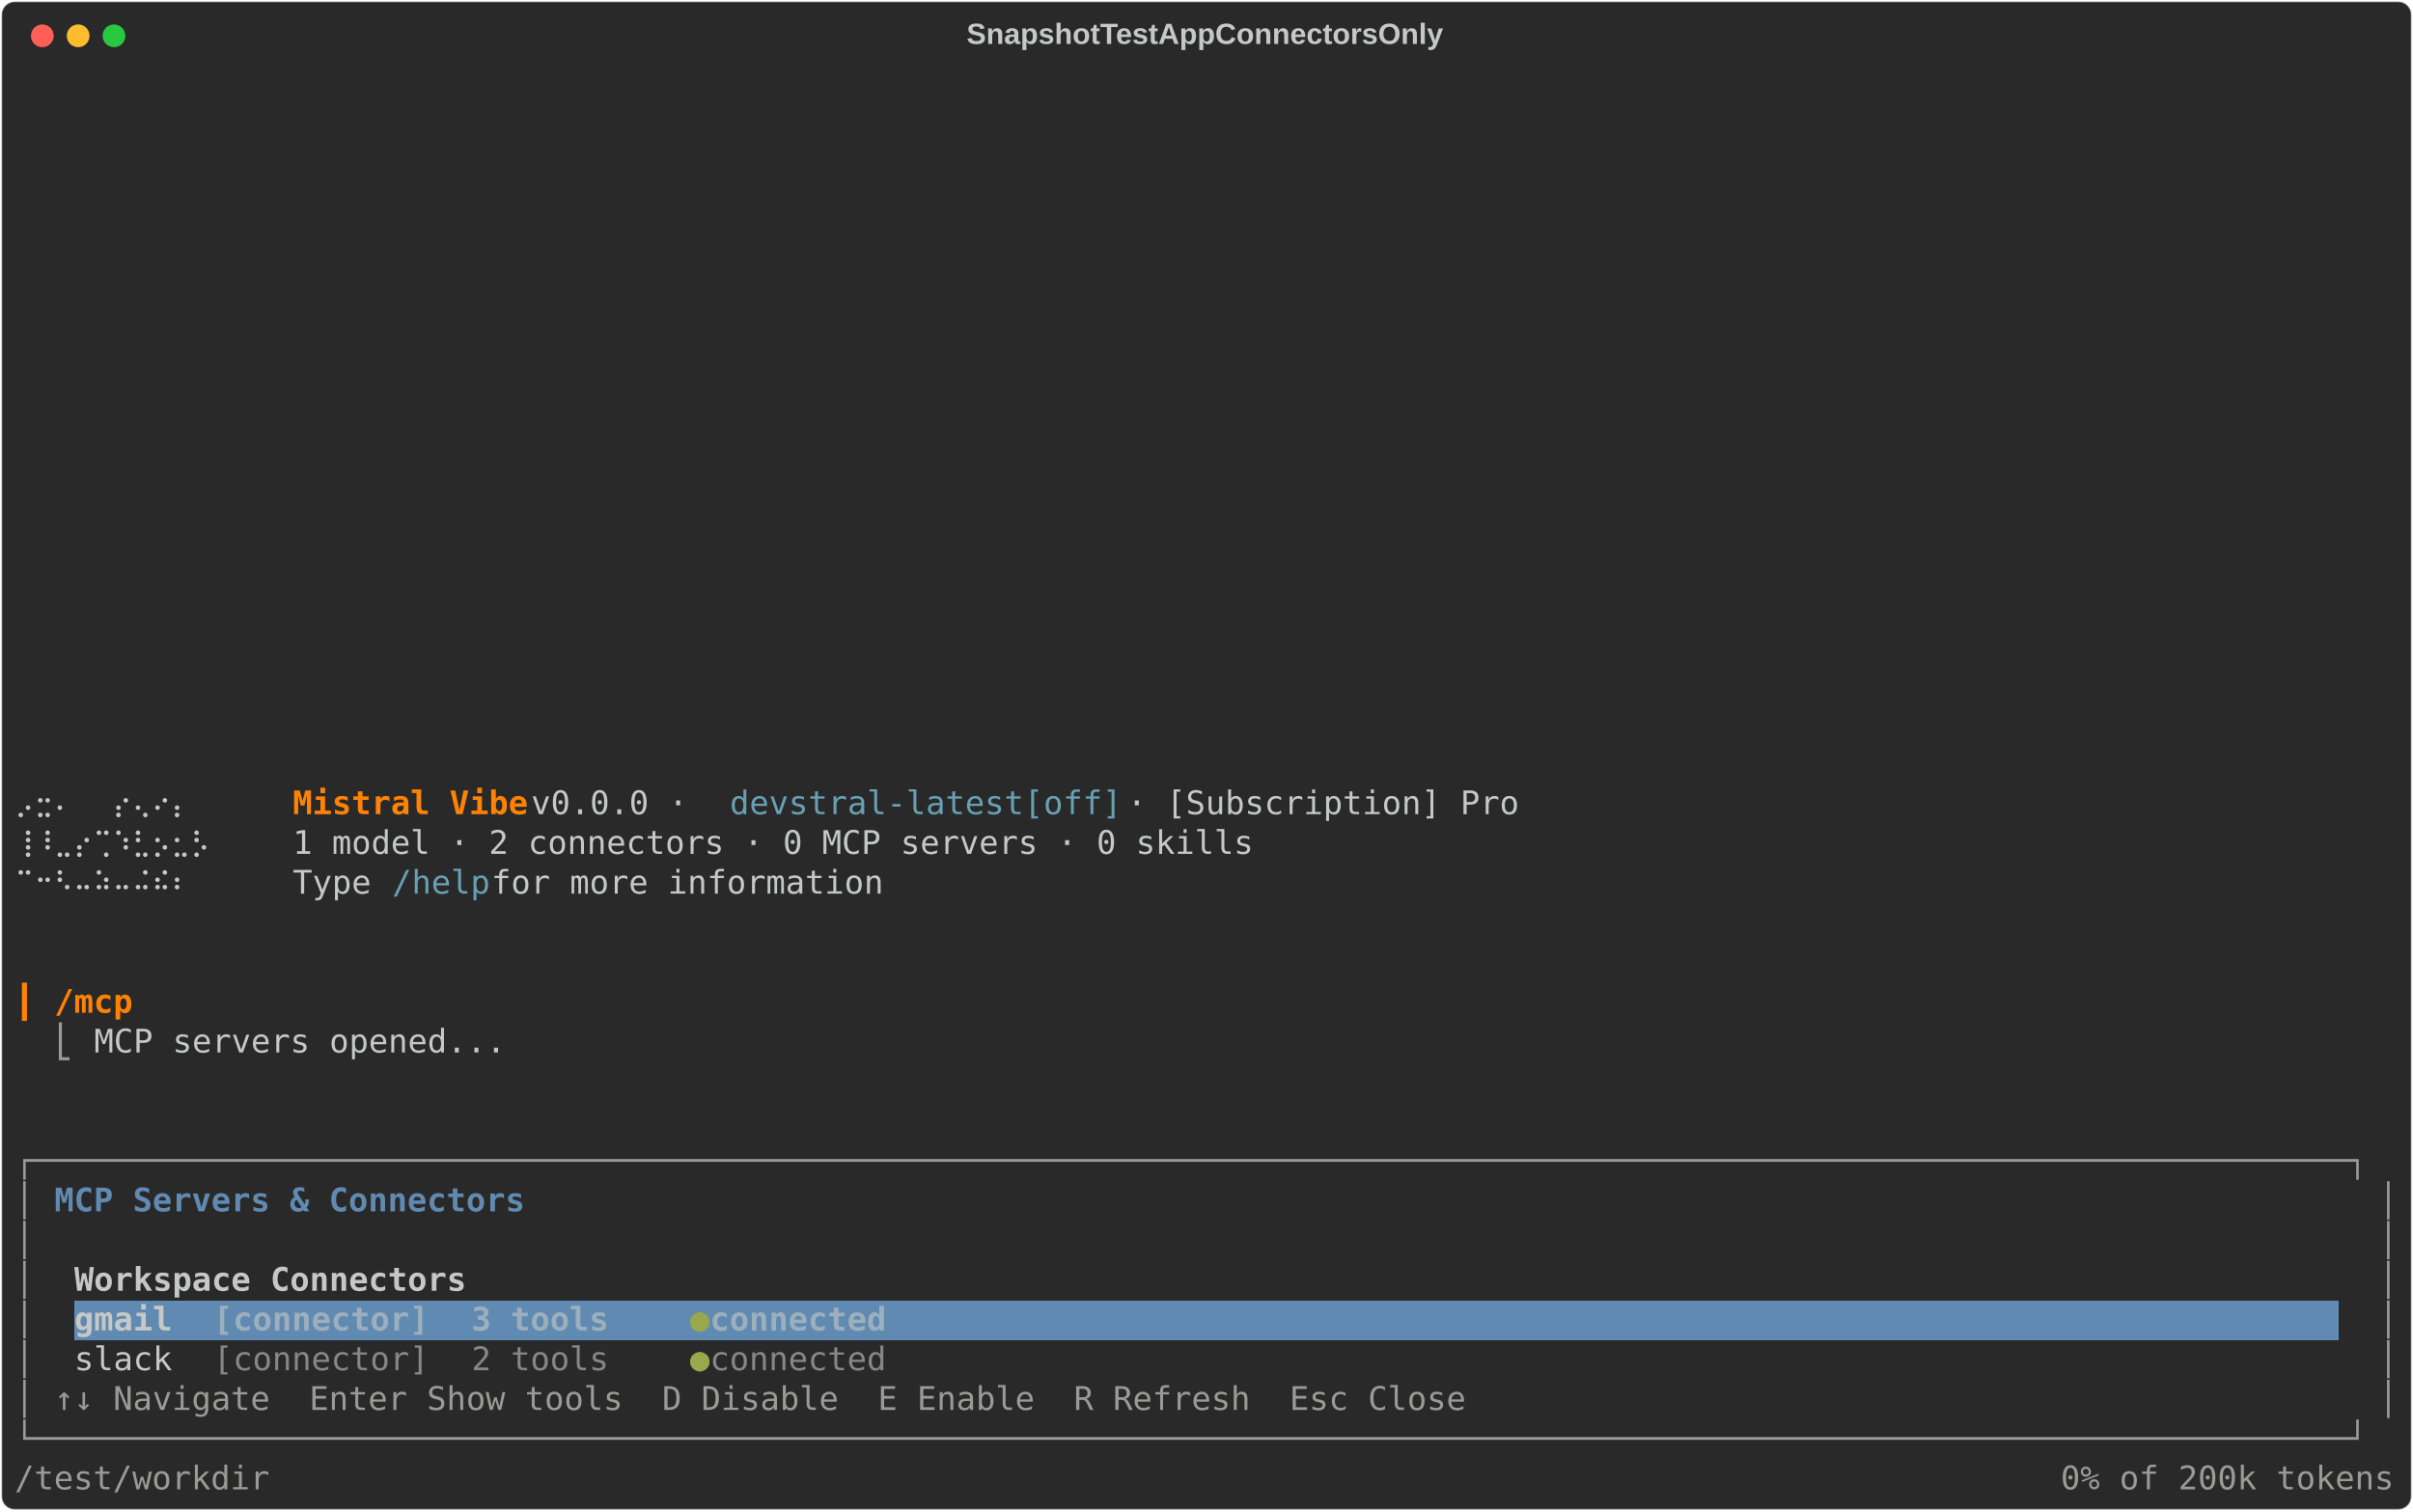
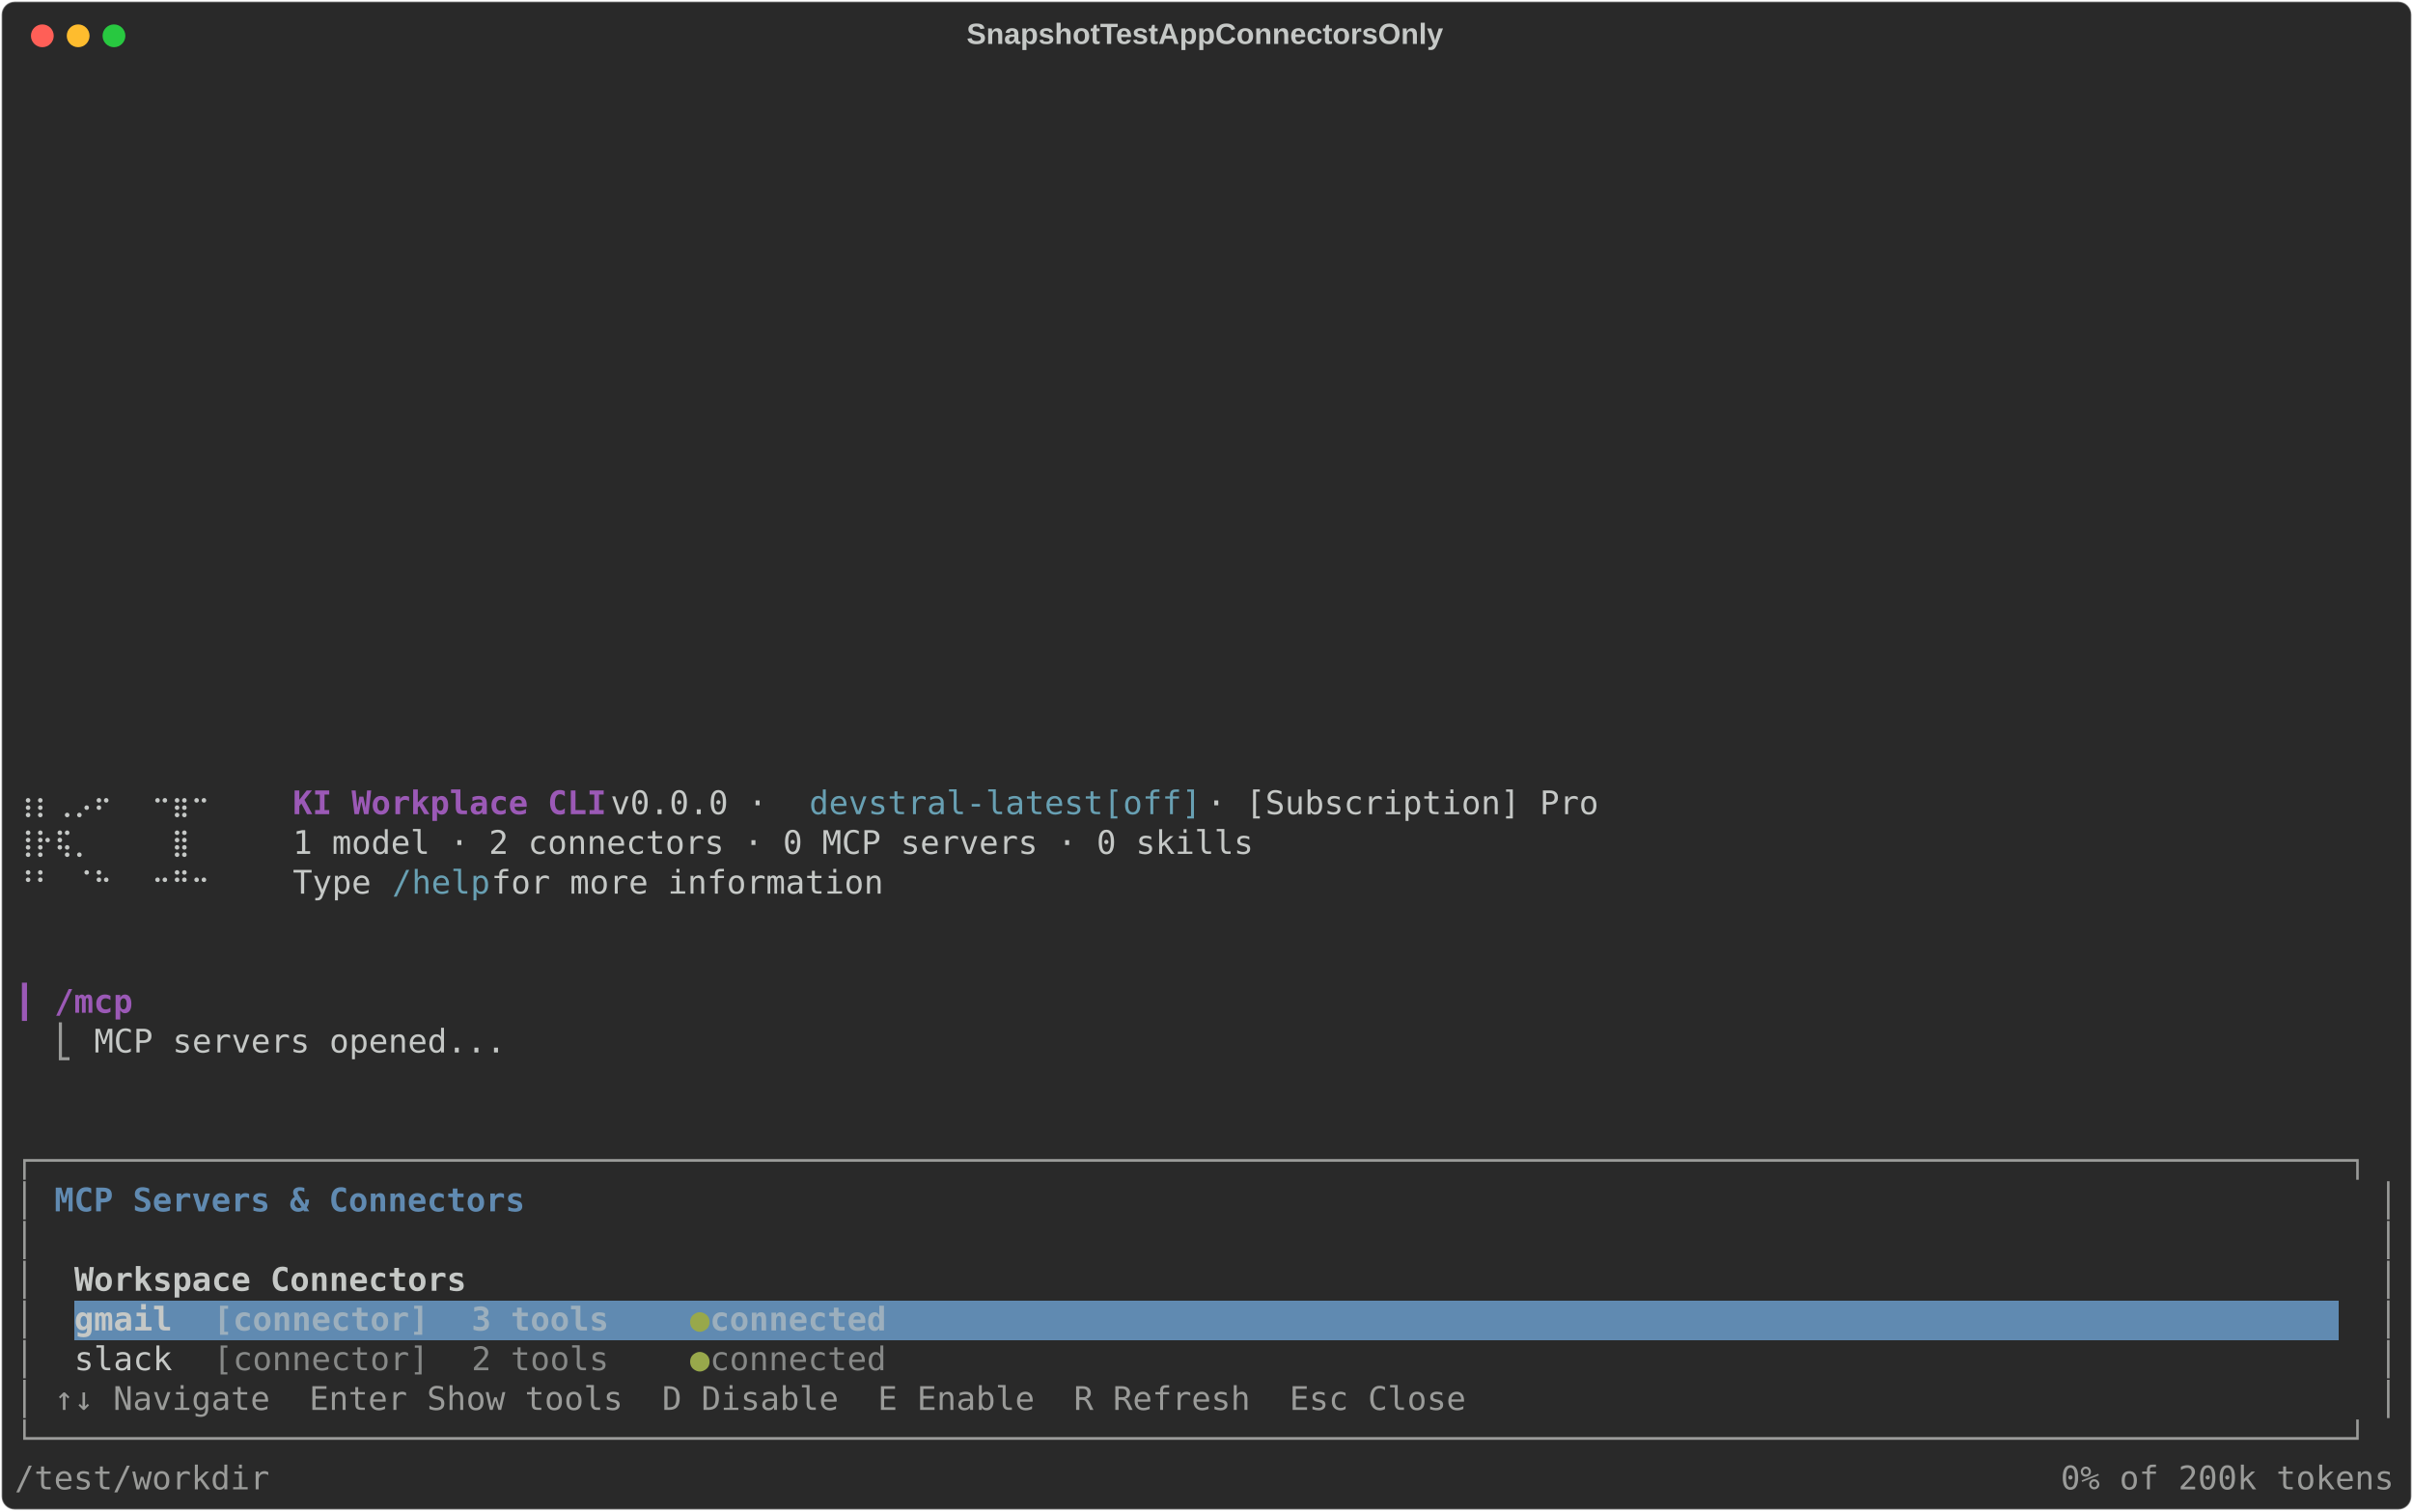
<svg xmlns="http://www.w3.org/2000/svg" class="rich-terminal" viewBox="0 0 1482 928.4">
  <style>

    @font-face {
        font-family: "Fira Code";
        src: local("FiraCode-Regular"),
                url("https://cdnjs.cloudflare.com/ajax/libs/firacode/6.2.0/woff2/FiraCode-Regular.woff2") format("woff2"),
                url("https://cdnjs.cloudflare.com/ajax/libs/firacode/6.2.0/woff/FiraCode-Regular.woff") format("woff");
        font-style: normal;
        font-weight: 400;
    }
    @font-face {
        font-family: "Fira Code";
        src: local("FiraCode-Bold"),
                url("https://cdnjs.cloudflare.com/ajax/libs/firacode/6.2.0/woff2/FiraCode-Bold.woff2") format("woff2"),
                url("https://cdnjs.cloudflare.com/ajax/libs/firacode/6.2.0/woff/FiraCode-Bold.woff") format("woff");
        font-style: bold;
        font-weight: 700;
    }

    .terminal-matrix {
        font-family: Fira Code, monospace;
        font-size: 20px;
        line-height: 24.4px;
        font-variant-east-asian: full-width;
    }

    .terminal-title {
        font-size: 18px;
        font-weight: bold;
        font-family: arial;
    }

    .terminal-r1 { fill: #c5c8c6 }
- .terminal-r2 { fill: #ff8205;font-weight: bold }
+ .terminal-r2 { fill: #9b59b6;font-weight: bold }
.terminal-r3 { fill: #68a0b3 }
- .terminal-r4 { fill: #ff8205 }
+ .terminal-r4 { fill: #9b59b6 }
.terminal-r5 { fill: #9a9b99 }
.terminal-r6 { fill: #608ab1;font-weight: bold }
.terminal-r7 { fill: #c5c8c6;font-weight: bold }
.terminal-r8 { fill: #9cafbd;font-weight: bold }
.terminal-r9 { fill: #98a84b;font-weight: bold }
.terminal-r10 { fill: #868887 }
.terminal-r11 { fill: #98a84b }
    </style>
  <defs>
    <clipPath id="terminal-clip-terminal">
      <rect x="0" y="0" width="1463.0" height="877.4" />
    </clipPath>
    <clipPath id="terminal-line-0">
      <rect x="0" y="1.5" width="1464" height="24.65" />
    </clipPath>
    <clipPath id="terminal-line-1">
      <rect x="0" y="25.9" width="1464" height="24.65" />
    </clipPath>
    <clipPath id="terminal-line-2">
      <rect x="0" y="50.3" width="1464" height="24.65" />
    </clipPath>
    <clipPath id="terminal-line-3">
      <rect x="0" y="74.7" width="1464" height="24.65" />
    </clipPath>
    <clipPath id="terminal-line-4">
      <rect x="0" y="99.1" width="1464" height="24.65" />
    </clipPath>
    <clipPath id="terminal-line-5">
      <rect x="0" y="123.5" width="1464" height="24.65" />
    </clipPath>
    <clipPath id="terminal-line-6">
      <rect x="0" y="147.9" width="1464" height="24.65" />
    </clipPath>
    <clipPath id="terminal-line-7">
      <rect x="0" y="172.3" width="1464" height="24.65" />
    </clipPath>
    <clipPath id="terminal-line-8">
      <rect x="0" y="196.7" width="1464" height="24.65" />
    </clipPath>
    <clipPath id="terminal-line-9">
      <rect x="0" y="221.1" width="1464" height="24.65" />
    </clipPath>
    <clipPath id="terminal-line-10">
      <rect x="0" y="245.5" width="1464" height="24.65" />
    </clipPath>
    <clipPath id="terminal-line-11">
      <rect x="0" y="269.9" width="1464" height="24.65" />
    </clipPath>
    <clipPath id="terminal-line-12">
      <rect x="0" y="294.3" width="1464" height="24.65" />
    </clipPath>
    <clipPath id="terminal-line-13">
      <rect x="0" y="318.7" width="1464" height="24.65" />
    </clipPath>
    <clipPath id="terminal-line-14">
      <rect x="0" y="343.1" width="1464" height="24.65" />
    </clipPath>
    <clipPath id="terminal-line-15">
      <rect x="0" y="367.5" width="1464" height="24.65" />
    </clipPath>
    <clipPath id="terminal-line-16">
      <rect x="0" y="391.9" width="1464" height="24.65" />
    </clipPath>
    <clipPath id="terminal-line-17">
      <rect x="0" y="416.3" width="1464" height="24.65" />
    </clipPath>
    <clipPath id="terminal-line-18">
      <rect x="0" y="440.7" width="1464" height="24.65" />
    </clipPath>
    <clipPath id="terminal-line-19">
      <rect x="0" y="465.1" width="1464" height="24.65" />
    </clipPath>
    <clipPath id="terminal-line-20">
      <rect x="0" y="489.5" width="1464" height="24.65" />
    </clipPath>
    <clipPath id="terminal-line-21">
      <rect x="0" y="513.9" width="1464" height="24.65" />
    </clipPath>
    <clipPath id="terminal-line-22">
      <rect x="0" y="538.3" width="1464" height="24.65" />
    </clipPath>
    <clipPath id="terminal-line-23">
      <rect x="0" y="562.7" width="1464" height="24.65" />
    </clipPath>
    <clipPath id="terminal-line-24">
      <rect x="0" y="587.1" width="1464" height="24.65" />
    </clipPath>
    <clipPath id="terminal-line-25">
      <rect x="0" y="611.5" width="1464" height="24.65" />
    </clipPath>
    <clipPath id="terminal-line-26">
      <rect x="0" y="635.9" width="1464" height="24.65" />
    </clipPath>
    <clipPath id="terminal-line-27">
      <rect x="0" y="660.3" width="1464" height="24.65" />
    </clipPath>
    <clipPath id="terminal-line-28">
      <rect x="0" y="684.7" width="1464" height="24.65" />
    </clipPath>
    <clipPath id="terminal-line-29">
      <rect x="0" y="709.1" width="1464" height="24.65" />
    </clipPath>
    <clipPath id="terminal-line-30">
      <rect x="0" y="733.5" width="1464" height="24.65" />
    </clipPath>
    <clipPath id="terminal-line-31">
      <rect x="0" y="757.9" width="1464" height="24.65" />
    </clipPath>
    <clipPath id="terminal-line-32">
      <rect x="0" y="782.3" width="1464" height="24.65" />
    </clipPath>
    <clipPath id="terminal-line-33">
      <rect x="0" y="806.7" width="1464" height="24.65" />
    </clipPath>
    <clipPath id="terminal-line-34">
      <rect x="0" y="831.1" width="1464" height="24.65" />
    </clipPath>
  </defs>
  <rect fill="#292929" stroke="rgba(255,255,255,0.35)" stroke-width="1" x="1" y="1" width="1480" height="926.4" rx="8" />
  <text class="terminal-title" fill="#c5c8c6" text-anchor="middle" x="740" y="27">SnapshotTestAppConnectorsOnly</text>
  <g transform="translate(26,22)">
    <circle cx="0" cy="0" r="7" fill="#ff5f57" />
    <circle cx="22" cy="0" r="7" fill="#febc2e" />
    <circle cx="44" cy="0" r="7" fill="#28c840" />
  </g>
  <g transform="translate(9, 41)" clip-path="url(#terminal-clip-terminal)">
    <rect fill="#608ab1" x="36.6" y="757.9" width="85.4" height="24.65" shape-rendering="crispEdges" />
    <rect fill="#608ab1" x="122" y="757.9" width="158.6" height="24.65" shape-rendering="crispEdges" />
    <rect fill="#608ab1" x="280.6" y="757.9" width="109.8" height="24.65" shape-rendering="crispEdges" />
    <rect fill="#608ab1" x="390.4" y="757.9" width="24.4" height="24.65" shape-rendering="crispEdges" />
    <rect fill="#608ab1" x="414.8" y="757.9" width="12.2" height="24.65" shape-rendering="crispEdges" />
    <rect fill="#608ab1" x="427" y="757.9" width="122" height="24.65" shape-rendering="crispEdges" />
    <rect fill="#608ab1" x="549" y="757.9" width="878.4" height="24.65" shape-rendering="crispEdges" />
    <g class="terminal-matrix">
      <text class="terminal-r1" x="1464" y="20" textLength="12.2" clip-path="url(#terminal-line-0)">
</text>
      <text class="terminal-r1" x="1464" y="44.4" textLength="12.2" clip-path="url(#terminal-line-1)">
</text>
      <text class="terminal-r1" x="1464" y="68.8" textLength="12.2" clip-path="url(#terminal-line-2)">
</text>
      <text class="terminal-r1" x="1464" y="93.2" textLength="12.2" clip-path="url(#terminal-line-3)">
</text>
      <text class="terminal-r1" x="1464" y="117.6" textLength="12.2" clip-path="url(#terminal-line-4)">
</text>
      <text class="terminal-r1" x="1464" y="142" textLength="12.2" clip-path="url(#terminal-line-5)">
</text>
      <text class="terminal-r1" x="1464" y="166.4" textLength="12.2" clip-path="url(#terminal-line-6)">
</text>
      <text class="terminal-r1" x="1464" y="190.8" textLength="12.2" clip-path="url(#terminal-line-7)">
</text>
      <text class="terminal-r1" x="1464" y="215.2" textLength="12.2" clip-path="url(#terminal-line-8)">
</text>
      <text class="terminal-r1" x="1464" y="239.6" textLength="12.2" clip-path="url(#terminal-line-9)">
</text>
      <text class="terminal-r1" x="1464" y="264" textLength="12.2" clip-path="url(#terminal-line-10)">
</text>
      <text class="terminal-r1" x="1464" y="288.4" textLength="12.2" clip-path="url(#terminal-line-11)">
</text>
      <text class="terminal-r1" x="1464" y="312.8" textLength="12.2" clip-path="url(#terminal-line-12)">
</text>
      <text class="terminal-r1" x="1464" y="337.2" textLength="12.2" clip-path="url(#terminal-line-13)">
</text>
      <text class="terminal-r1" x="1464" y="361.6" textLength="12.2" clip-path="url(#terminal-line-14)">
</text>
      <text class="terminal-r1" x="1464" y="386" textLength="12.2" clip-path="url(#terminal-line-15)">
</text>
      <text class="terminal-r1" x="1464" y="410.4" textLength="12.2" clip-path="url(#terminal-line-16)">
</text>
      <text class="terminal-r1" x="1464" y="434.8" textLength="12.2" clip-path="url(#terminal-line-17)">
</text>
-       <text class="terminal-r1" x="0" y="459.2" textLength="134.2" clip-path="url(#terminal-line-18)">  ⡠⣒⠄  ⡔⢄⠔⡄</text>
-       <text class="terminal-r2" x="170.8" y="459.2" textLength="146.4" clip-path="url(#terminal-line-18)">Mistral Vibe</text>
-       <text class="terminal-r1" x="317.2" y="459.2" textLength="122" clip-path="url(#terminal-line-18)"> v0.0.0 · </text>
-       <text class="terminal-r3" x="439.2" y="459.2" textLength="244" clip-path="url(#terminal-line-18)">devstral-latest[off]</text>
-       <text class="terminal-r1" x="683.2" y="459.2" textLength="256.2" clip-path="url(#terminal-line-18)"> · [Subscription] Pro</text>
+       <text class="terminal-r1" x="0" y="459.2" textLength="134.2" clip-path="url(#terminal-line-18)">⢰⡆⢀⡠⠖  ⠒⣶⠒ </text>
+       <text class="terminal-r2" x="170.8" y="459.2" textLength="195.2" clip-path="url(#terminal-line-18)">KI Workplace CLI</text>
+       <text class="terminal-r1" x="366" y="459.2" textLength="122" clip-path="url(#terminal-line-18)"> v0.0.0 · </text>
+       <text class="terminal-r3" x="488" y="459.2" textLength="244" clip-path="url(#terminal-line-18)">devstral-latest[off]</text>
+       <text class="terminal-r1" x="732" y="459.2" textLength="256.2" clip-path="url(#terminal-line-18)"> · [Subscription] Pro</text>
      <text class="terminal-r1" x="1464" y="459.2" textLength="12.2" clip-path="url(#terminal-line-18)">
</text>
-       <text class="terminal-r1" x="0" y="483.6" textLength="134.2" clip-path="url(#terminal-line-19)"> ⢸⠸⣀⡔⢉⠱⣃⡢⣂⡣</text>
+       <text class="terminal-r1" x="0" y="483.6" textLength="134.2" clip-path="url(#terminal-line-19)">⢸⡗⢯⡀    ⣿  </text>
      <text class="terminal-r1" x="170.8" y="483.6" textLength="597.8" clip-path="url(#terminal-line-19)">1 model · 2 connectors · 0 MCP servers · 0 skills</text>
      <text class="terminal-r1" x="1464" y="483.6" textLength="12.2" clip-path="url(#terminal-line-19)">
</text>
-       <text class="terminal-r1" x="0" y="508" textLength="134.2" clip-path="url(#terminal-line-20)">  ⠉⠒⠣⠤⠵⠤⠬⠮⠆</text>
+       <text class="terminal-r1" x="0" y="508" textLength="134.2" clip-path="url(#terminal-line-20)">⠘⠃ ⠈⠓  ⠒⠛⠒ </text>
      <text class="terminal-r1" x="170.8" y="508" textLength="61" clip-path="url(#terminal-line-20)">Type </text>
      <text class="terminal-r3" x="231.8" y="508" textLength="61" clip-path="url(#terminal-line-20)">/help</text>
      <text class="terminal-r1" x="292.8" y="508" textLength="256.2" clip-path="url(#terminal-line-20)"> for more information</text>
      <text class="terminal-r1" x="1464" y="508" textLength="12.2" clip-path="url(#terminal-line-20)">
</text>
      <text class="terminal-r1" x="1464" y="532.4" textLength="12.2" clip-path="url(#terminal-line-21)">
</text>
      <text class="terminal-r1" x="1464" y="556.8" textLength="12.2" clip-path="url(#terminal-line-22)">
</text>
      <text class="terminal-r4" x="0" y="581.2" textLength="12.2" clip-path="url(#terminal-line-23)">┃</text>
      <text class="terminal-r2" x="24.4" y="581.2" textLength="48.8" clip-path="url(#terminal-line-23)">/mcp</text>
      <text class="terminal-r1" x="1464" y="581.2" textLength="12.2" clip-path="url(#terminal-line-23)">
</text>
      <text class="terminal-r5" x="24.4" y="605.6" textLength="12.2" clip-path="url(#terminal-line-24)">⎣</text>
      <text class="terminal-r1" x="48.8" y="605.6" textLength="256.2" clip-path="url(#terminal-line-24)">MCP servers opened...</text>
      <text class="terminal-r1" x="1464" y="605.6" textLength="12.2" clip-path="url(#terminal-line-24)">
</text>
      <text class="terminal-r1" x="1464" y="630" textLength="12.2" clip-path="url(#terminal-line-25)">
</text>
      <text class="terminal-r1" x="1464" y="654.4" textLength="12.2" clip-path="url(#terminal-line-26)">
</text>
      <text class="terminal-r5" x="0" y="678.8" textLength="1464" clip-path="url(#terminal-line-27)">┌──────────────────────────────────────────────────────────────────────────────────────────────────────────────────────┐</text>
      <text class="terminal-r1" x="1464" y="678.8" textLength="12.2" clip-path="url(#terminal-line-27)">
</text>
      <text class="terminal-r5" x="0" y="703.2" textLength="12.2" clip-path="url(#terminal-line-28)">│</text>
      <text class="terminal-r6" x="24.4" y="703.2" textLength="292.8" clip-path="url(#terminal-line-28)">MCP Servers &amp; Connectors</text>
      <text class="terminal-r5" x="1451.8" y="703.2" textLength="12.2" clip-path="url(#terminal-line-28)">│</text>
      <text class="terminal-r1" x="1464" y="703.2" textLength="12.2" clip-path="url(#terminal-line-28)">
</text>
      <text class="terminal-r5" x="0" y="727.6" textLength="12.2" clip-path="url(#terminal-line-29)">│</text>
      <text class="terminal-r5" x="1451.8" y="727.6" textLength="12.2" clip-path="url(#terminal-line-29)">│</text>
      <text class="terminal-r1" x="1464" y="727.6" textLength="12.2" clip-path="url(#terminal-line-29)">
</text>
      <text class="terminal-r5" x="0" y="752" textLength="12.2" clip-path="url(#terminal-line-30)">│</text>
      <text class="terminal-r7" x="36.6" y="752" textLength="244" clip-path="url(#terminal-line-30)">Workspace Connectors</text>
      <text class="terminal-r5" x="1451.8" y="752" textLength="12.2" clip-path="url(#terminal-line-30)">│</text>
      <text class="terminal-r1" x="1464" y="752" textLength="12.2" clip-path="url(#terminal-line-30)">
</text>
      <text class="terminal-r5" x="0" y="776.4" textLength="12.2" clip-path="url(#terminal-line-31)">│</text>
      <text class="terminal-r7" x="36.6" y="776.4" textLength="85.4" clip-path="url(#terminal-line-31)">  gmail</text>
      <text class="terminal-r8" x="122" y="776.4" textLength="158.6" clip-path="url(#terminal-line-31)">  [connector]</text>
      <text class="terminal-r8" x="280.6" y="776.4" textLength="109.8" clip-path="url(#terminal-line-31)">  3 tools</text>
      <text class="terminal-r9" x="414.8" y="776.4" textLength="12.2" clip-path="url(#terminal-line-31)">●</text>
      <text class="terminal-r8" x="427" y="776.4" textLength="122" clip-path="url(#terminal-line-31)"> connected</text>
      <text class="terminal-r5" x="1451.8" y="776.4" textLength="12.2" clip-path="url(#terminal-line-31)">│</text>
      <text class="terminal-r1" x="1464" y="776.4" textLength="12.2" clip-path="url(#terminal-line-31)">
</text>
      <text class="terminal-r5" x="0" y="800.8" textLength="12.2" clip-path="url(#terminal-line-32)">│</text>
      <text class="terminal-r1" x="36.6" y="800.8" textLength="85.4" clip-path="url(#terminal-line-32)">  slack</text>
      <text class="terminal-r10" x="122" y="800.8" textLength="158.6" clip-path="url(#terminal-line-32)">  [connector]</text>
      <text class="terminal-r10" x="280.6" y="800.8" textLength="109.8" clip-path="url(#terminal-line-32)">  2 tools</text>
      <text class="terminal-r11" x="414.8" y="800.8" textLength="12.2" clip-path="url(#terminal-line-32)">●</text>
      <text class="terminal-r10" x="427" y="800.8" textLength="122" clip-path="url(#terminal-line-32)"> connected</text>
      <text class="terminal-r5" x="1451.8" y="800.8" textLength="12.2" clip-path="url(#terminal-line-32)">│</text>
      <text class="terminal-r1" x="1464" y="800.8" textLength="12.2" clip-path="url(#terminal-line-32)">
</text>
      <text class="terminal-r5" x="0" y="825.2" textLength="12.2" clip-path="url(#terminal-line-33)">│</text>
      <text class="terminal-r5" x="24.4" y="825.2" textLength="878.4" clip-path="url(#terminal-line-33)">↑↓ Navigate  Enter Show tools  D Disable  E Enable  R Refresh  Esc Close</text>
      <text class="terminal-r5" x="1451.8" y="825.2" textLength="12.2" clip-path="url(#terminal-line-33)">│</text>
      <text class="terminal-r1" x="1464" y="825.2" textLength="12.2" clip-path="url(#terminal-line-33)">
</text>
      <text class="terminal-r5" x="0" y="849.6" textLength="1464" clip-path="url(#terminal-line-34)">└──────────────────────────────────────────────────────────────────────────────────────────────────────────────────────┘</text>
      <text class="terminal-r1" x="1464" y="849.6" textLength="12.2" clip-path="url(#terminal-line-34)">
</text>
      <text class="terminal-r5" x="0" y="874" textLength="158.6" clip-path="url(#terminal-line-35)">/test/workdir</text>
      <text class="terminal-r5" x="1256.6" y="874" textLength="207.4" clip-path="url(#terminal-line-35)">0% of 200k tokens</text>
    </g>
  </g>
</svg>
